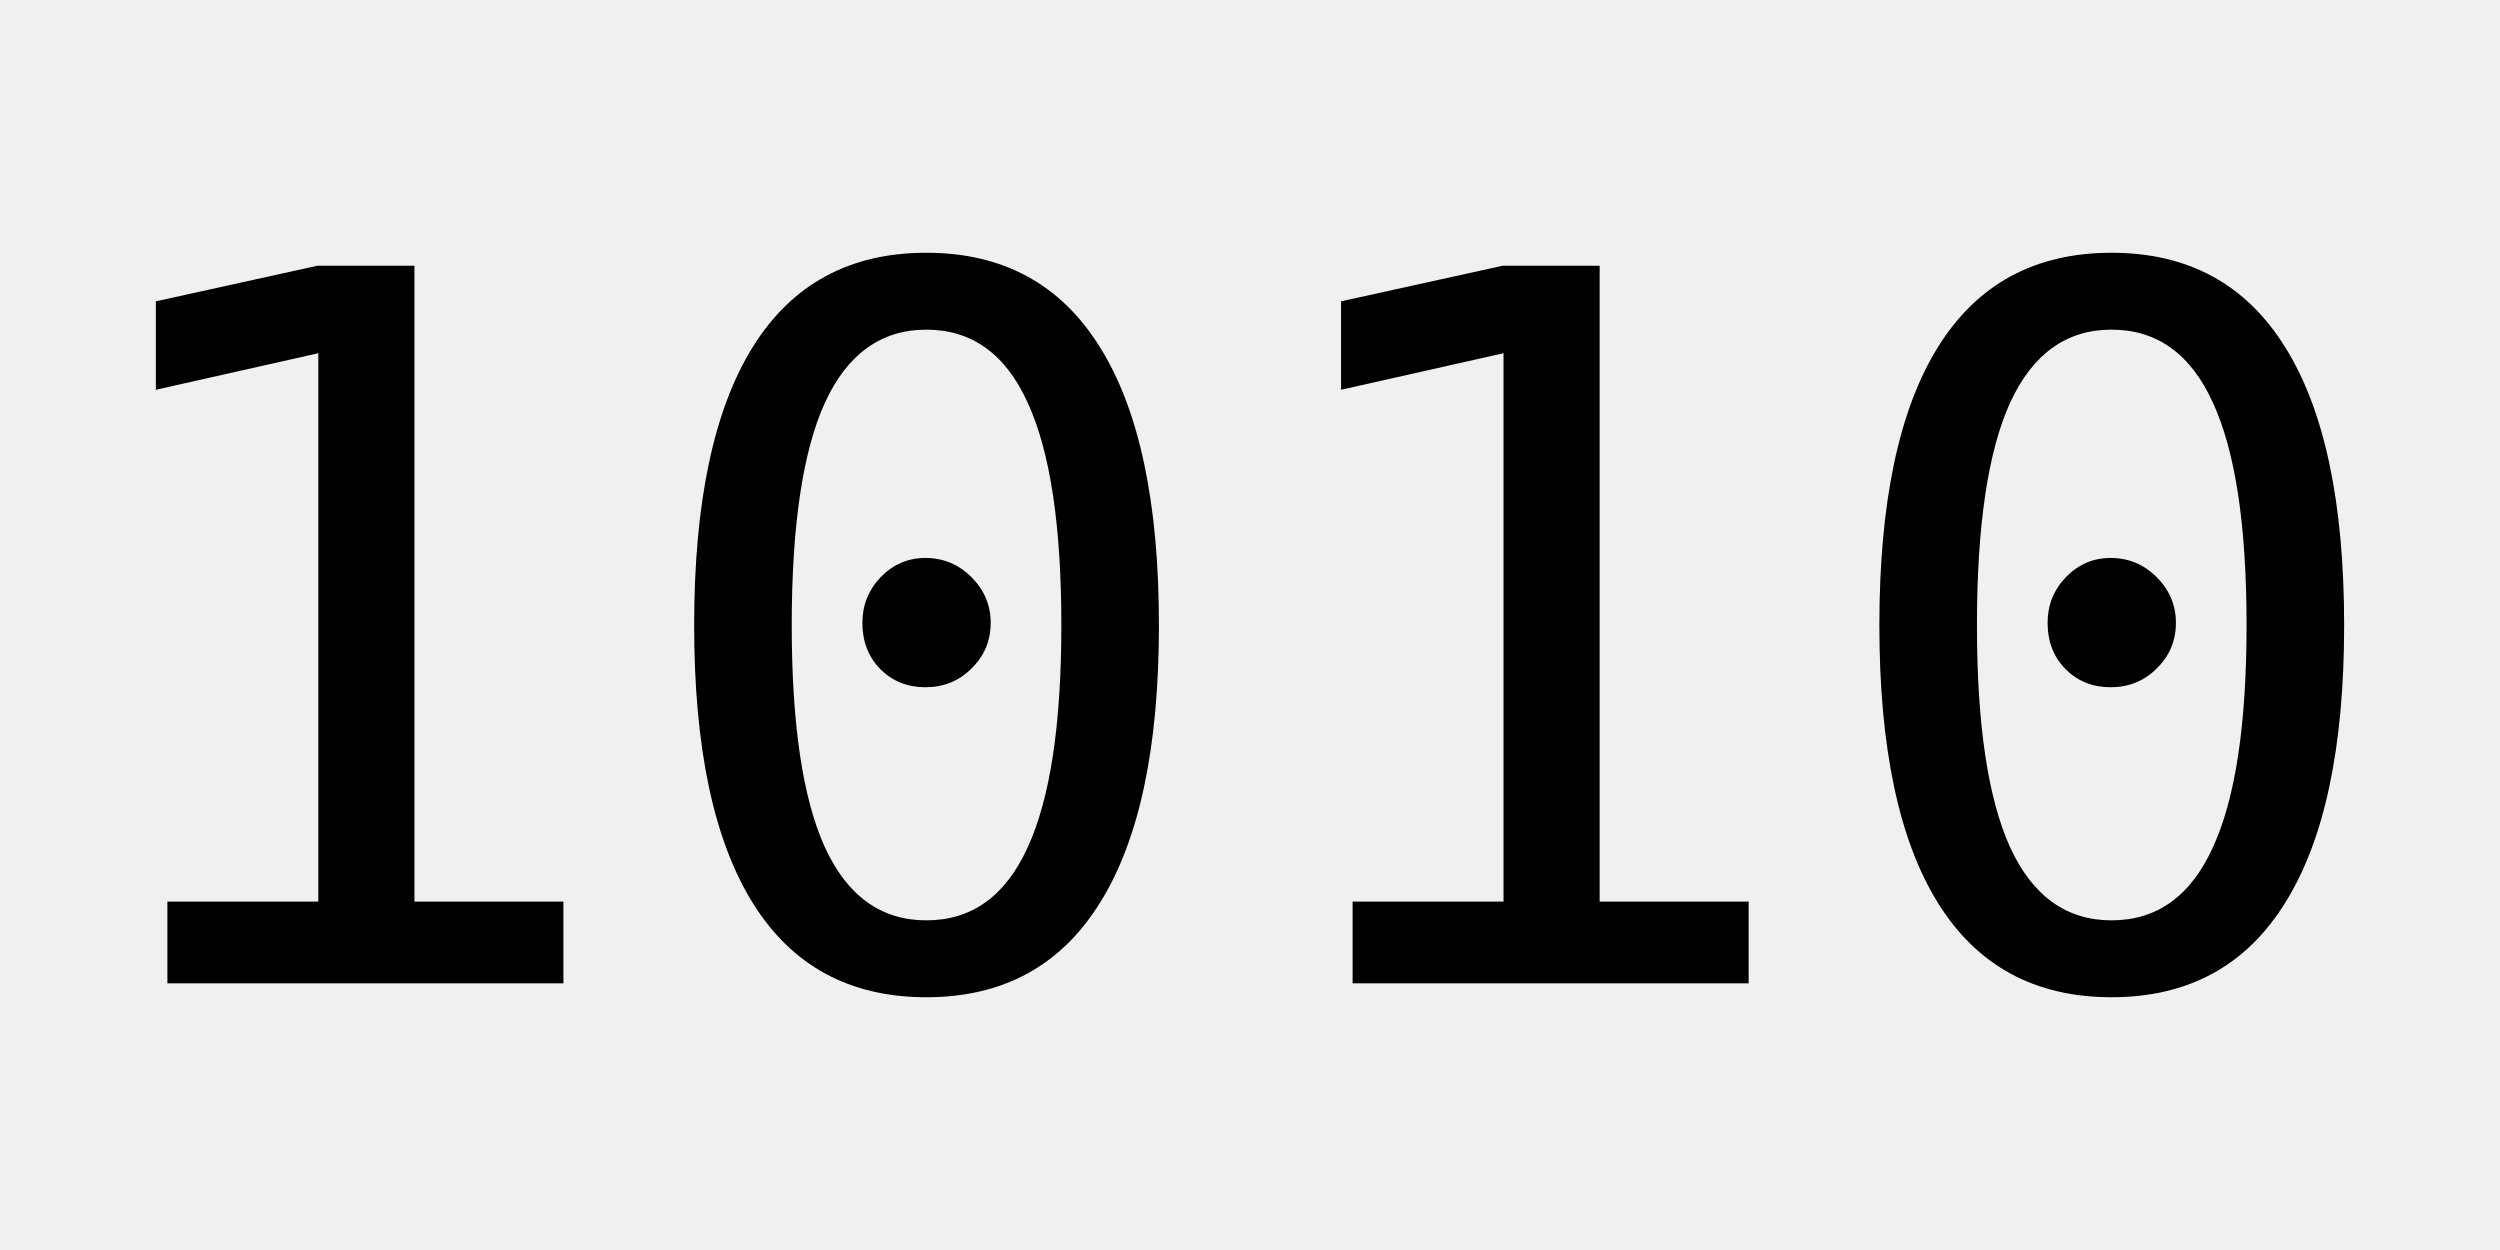
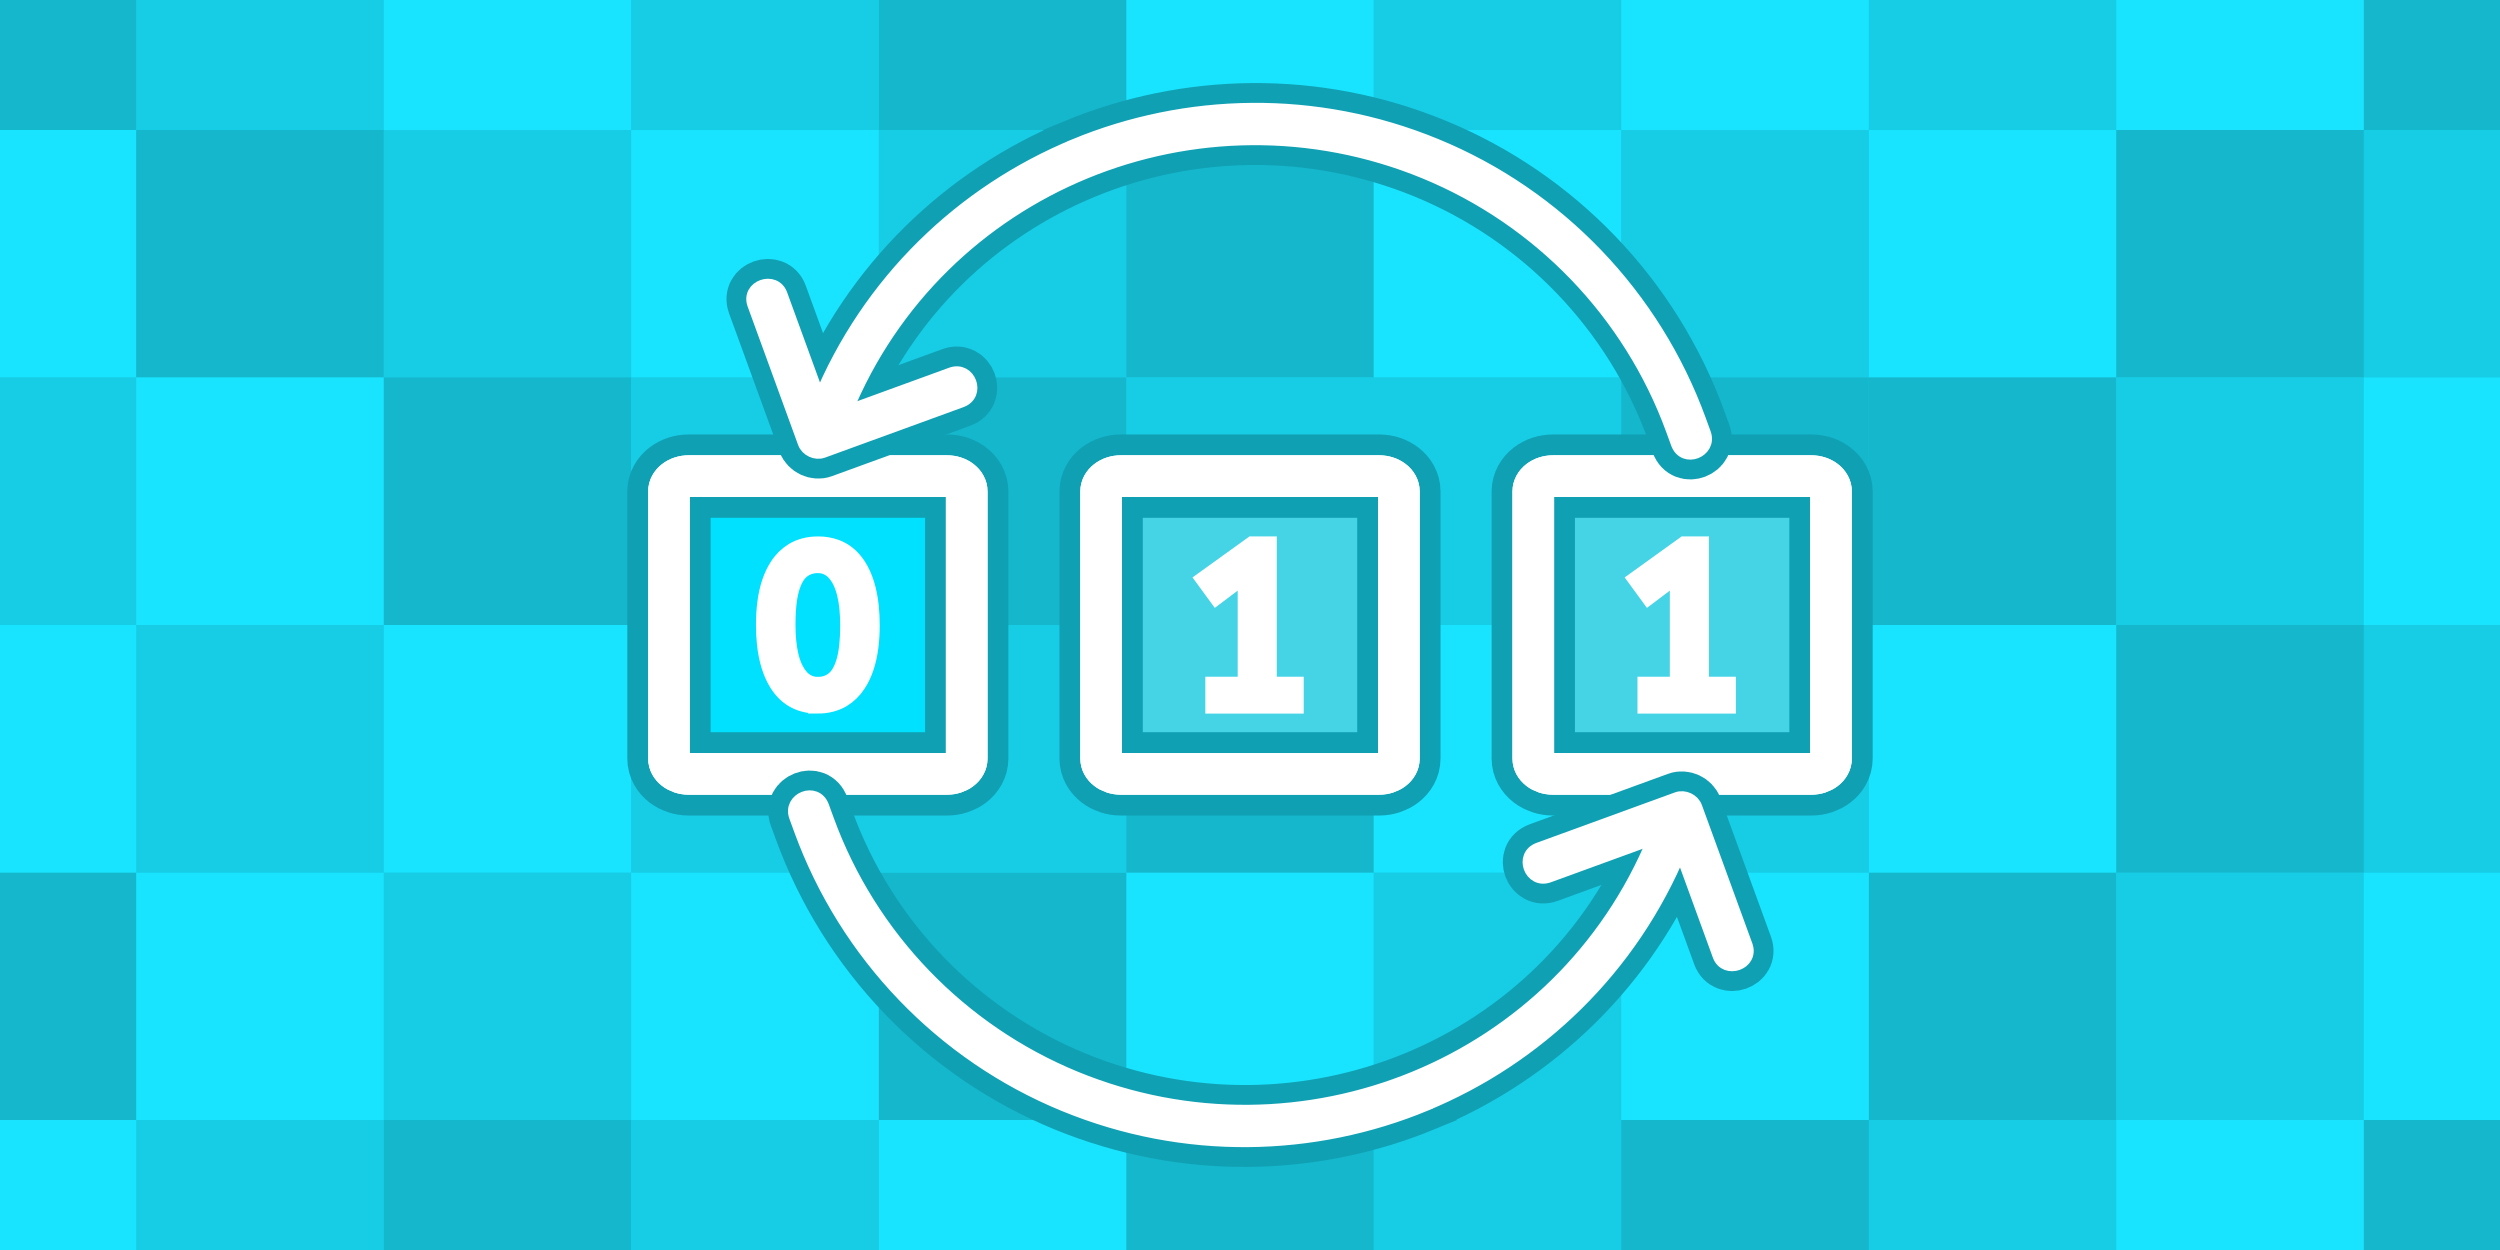
- <svg xmlns="http://www.w3.org/2000/svg" width="600" height="300" viewBox="0 0 158.75 79.375">
-   <g aria-label="1010" style="font-size:62.504px;line-height:1.25;stroke-width:1.563">
-     <path d="M10.63 57.251h9.583V22.43l-10.316 2.32v-5.616l10.255-2.259h6.165v40.377h9.46v5.189H10.63ZM54.761 39.55q0-1.678 1.16-2.9 1.19-1.22 2.838-1.22 1.71 0 2.93 1.22 1.22 1.222 1.22 2.9 0 1.71-1.22 2.9-1.19 1.19-2.93 1.19-1.709 0-2.869-1.16-1.129-1.16-1.129-2.93zm4.06-18.617q-4.304 0-6.44 4.64-2.106 4.638-2.106 14.13 0 9.46 2.105 14.1 2.137 4.639 6.44 4.639 4.334 0 6.44-4.64 2.136-4.638 2.136-14.1 0-9.49-2.136-14.13-2.106-4.639-6.44-4.639zm0-4.883q7.293 0 11.017 5.982 3.754 5.982 3.754 17.67 0 11.66-3.754 17.641-3.724 5.982-11.018 5.982-7.294 0-11.017-5.982-3.724-5.982-3.724-17.64 0-11.69 3.724-17.671 3.723-5.982 11.017-5.982zM85.89 57.251h9.584V22.43l-10.316 2.32v-5.616l10.255-2.259h6.165v40.377h9.461v5.189H85.891ZM130.022 39.55q0-1.678 1.16-2.9 1.19-1.22 2.838-1.22 1.71 0 2.93 1.22 1.22 1.222 1.22 2.9 0 1.71-1.22 2.9-1.19 1.19-2.93 1.19-1.709 0-2.869-1.16-1.129-1.16-1.129-2.93zm4.06-18.617q-4.304 0-6.44 4.64-2.106 4.638-2.106 14.13 0 9.46 2.106 14.1 2.136 4.639 6.44 4.639 4.333 0 6.439-4.64 2.136-4.638 2.136-14.1 0-9.49-2.136-14.13-2.106-4.639-6.44-4.639zm0-4.883q7.293 0 11.017 5.982 3.754 5.982 3.754 17.67 0 11.66-3.754 17.641-3.724 5.982-11.018 5.982-7.294 0-11.017-5.982-3.724-5.982-3.724-17.64 0-11.69 3.724-17.671 3.723-5.982 11.017-5.982z" style="font-family:&quot;DejaVu Sans Mono&quot;;-inkscape-font-specification:&quot;DejaVu Sans Mono&quot;" />
+ <svg xmlns="http://www.w3.org/2000/svg" version="1.1" width="600" height="300" viewBox="26.733,28.218,600,300">
+   <g transform="translate(26.73277,28.21785)">
+     <g data-paper-data="{&quot;isPaintingLayer&quot;:true}" stroke-linejoin="miter" stroke-miterlimit="10" stroke-dasharray="" stroke-dashoffset="0" style="mix-blend-mode: normal">
+       <path d="M-26.733,328.218v-356.436h653.465v356.436z" fill="#17cde6" fill-rule="nonzero" stroke="none" stroke-width="1" stroke-linecap="butt" />
+       <path d="M270.297,268.812v-59.406h59.406v59.406z" data-paper-data="{&quot;index&quot;:null}" fill="#19e4ff" fill-rule="nonzero" stroke="#0d7280" stroke-width="0" stroke-linecap="butt" />
+       <path d="M329.703,268.812v-59.406h59.406v59.406z" data-paper-data="{&quot;index&quot;:null}" fill="#17cde6" fill-rule="nonzero" stroke="#0d7280" stroke-width="0" stroke-linecap="butt" />
+       <path d="M270.297,209.406v-59.406h59.406v59.406z" data-paper-data="{&quot;index&quot;:null}" fill="#14b7cc" fill-rule="nonzero" stroke="#0d7280" stroke-width="0" stroke-linecap="butt" />
+       <path d="M210.891,268.812v-59.406h59.406v59.406z" data-paper-data="{&quot;index&quot;:null}" fill="#14b7cc" fill-rule="nonzero" stroke="#0d7280" stroke-width="0" stroke-linecap="butt" />
+       <path d="M270.297,328.218v-59.406h59.406v59.406z" data-paper-data="{&quot;index&quot;:null}" fill="#14b7cc" fill-rule="nonzero" stroke="#0d7280" stroke-width="0" stroke-linecap="butt" />
+       <path d="M210.891,209.406v-59.406h59.406v59.406z" data-paper-data="{&quot;index&quot;:null}" fill="#17cde6" fill-rule="nonzero" stroke="#0d7280" stroke-width="0" stroke-linecap="butt" />
+       <path d="M329.703,209.406v-59.406h59.406v59.406z" data-paper-data="{&quot;index&quot;:null}" fill="#19e4ff" fill-rule="nonzero" stroke="#0d7280" stroke-width="0" stroke-linecap="butt" />
+       <path d="M329.703,328.218v-59.406h59.406v59.406z" data-paper-data="{&quot;index&quot;:null}" fill="#17cde6" fill-rule="nonzero" stroke="#0d7280" stroke-width="0" stroke-linecap="butt" />
+       <path d="M210.891,328.218v-59.406h59.406v59.406z" data-paper-data="{&quot;index&quot;:null}" fill="#19e4ff" fill-rule="nonzero" stroke="#0d7280" stroke-width="0" stroke-linecap="butt" />
+       <path d="M329.703,31.188v59.406h-59.406v-59.406z" data-paper-data="{&quot;index&quot;:null}" fill="#14b7cc" fill-rule="nonzero" stroke="#0d7280" stroke-width="0" stroke-linecap="butt" />
+       <path d="M389.109,31.188v59.406h-59.406v-59.406z" data-paper-data="{&quot;index&quot;:null}" fill="#19e4ff" fill-rule="nonzero" stroke="#0d7280" stroke-width="0" stroke-linecap="butt" />
+       <path d="M329.703,90.594v59.406h-59.406v-59.406z" data-paper-data="{&quot;index&quot;:null}" fill="#17cde6" fill-rule="nonzero" stroke="#0d7280" stroke-width="0" stroke-linecap="butt" />
+       <path d="M270.297,31.188v59.406h-59.406v-59.406z" data-paper-data="{&quot;index&quot;:null}" fill="#17cde6" fill-rule="nonzero" stroke="#0d7280" stroke-width="0" stroke-linecap="butt" />
+       <path d="M329.703,-28.218v59.406h-59.406v-59.406z" data-paper-data="{&quot;index&quot;:null}" fill="#19e4ff" fill-rule="nonzero" stroke="#0d7280" stroke-width="0" stroke-linecap="butt" />
+       <path d="M270.297,90.594v59.406h-59.406v-59.406z" data-paper-data="{&quot;index&quot;:null}" fill="#14b7cc" fill-rule="nonzero" stroke="#0d7280" stroke-width="0" stroke-linecap="butt" />
+       <path d="M389.109,90.594v59.406h-59.406v-59.406z" data-paper-data="{&quot;index&quot;:null}" fill="#17cde6" fill-rule="nonzero" stroke="#0d7280" stroke-width="0" stroke-linecap="butt" />
+       <path d="M389.109,-28.218v59.406h-59.406v-59.406z" data-paper-data="{&quot;index&quot;:null}" fill="#17cde6" fill-rule="nonzero" stroke="#0d7280" stroke-width="0" stroke-linecap="butt" />
+       <path d="M270.297,-28.218v59.406h-59.406v-59.406z" data-paper-data="{&quot;index&quot;:null}" fill="#14b7cc" fill-rule="nonzero" stroke="#0d7280" stroke-width="0" stroke-linecap="butt" />
+       <path d="M507.921,31.188v59.406h-59.406v-59.406z" data-paper-data="{&quot;index&quot;:null}" fill="#19e4ff" fill-rule="nonzero" stroke="#0d7280" stroke-width="0" stroke-linecap="butt" />
+       <path d="M448.515,31.188v59.406h-59.406v-59.406z" data-paper-data="{&quot;index&quot;:null}" fill="#17cde6" fill-rule="nonzero" stroke="#0d7280" stroke-width="0" stroke-linecap="butt" />
+       <path d="M507.921,90.594v59.406h-59.406v-59.406z" data-paper-data="{&quot;index&quot;:null}" fill="#14b7cc" fill-rule="nonzero" stroke="#0d7280" stroke-width="0" stroke-linecap="butt" />
+       <path d="M567.327,31.188v59.406h-59.406v-59.406z" data-paper-data="{&quot;index&quot;:null}" fill="#14b7cc" fill-rule="nonzero" stroke="#0d7280" stroke-width="0" stroke-linecap="butt" />
+       <path d="M507.921,-28.218v59.406h-59.406v-59.406z" data-paper-data="{&quot;index&quot;:null}" fill="#17cde6" fill-rule="nonzero" stroke="#0d7280" stroke-width="0" stroke-linecap="butt" />
+       <path d="M567.327,90.594v59.406h-59.406v-59.406z" data-paper-data="{&quot;index&quot;:null}" fill="#17cde6" fill-rule="nonzero" stroke="#0d7280" stroke-width="0" stroke-linecap="butt" />
+       <path d="M448.515,90.594v59.406h-59.406v-59.406z" data-paper-data="{&quot;index&quot;:null}" fill="#14b7cc" fill-rule="nonzero" stroke="#0d7280" stroke-width="0" stroke-linecap="butt" />
+       <path d="M448.515,-28.218v59.406h-59.406v-59.406z" data-paper-data="{&quot;index&quot;:null}" fill="#19e4ff" fill-rule="nonzero" stroke="#0d7280" stroke-width="0" stroke-linecap="butt" />
+       <path d="M567.327,-28.218v59.406h-59.406v-59.406z" data-paper-data="{&quot;index&quot;:null}" fill="#19e4ff" fill-rule="nonzero" stroke="#0d7280" stroke-width="0" stroke-linecap="butt" />
+       <path d="M448.515,268.812v-59.406h59.406v59.406z" data-paper-data="{&quot;index&quot;:null}" fill="#14b7cc" fill-rule="nonzero" stroke="#0d7280" stroke-width="0" stroke-linecap="butt" />
+       <path d="M389.109,268.812v-59.406h59.406v59.406z" data-paper-data="{&quot;index&quot;:null}" fill="#19e4ff" fill-rule="nonzero" stroke="#0d7280" stroke-width="0" stroke-linecap="butt" />
+       <path d="M448.515,209.406v-59.406h59.406v59.406z" data-paper-data="{&quot;index&quot;:null}" fill="#19e4ff" fill-rule="nonzero" stroke="#0d7280" stroke-width="0" stroke-linecap="butt" />
+       <path d="M507.921,268.812v-59.406h59.406v59.406z" data-paper-data="{&quot;index&quot;:null}" fill="#17cde6" fill-rule="nonzero" stroke="#0d7280" stroke-width="0" stroke-linecap="butt" />
+       <path d="M448.515,328.218v-59.406h59.406v59.406z" data-paper-data="{&quot;index&quot;:null}" fill="#17cde6" fill-rule="nonzero" stroke="#0d7280" stroke-width="0" stroke-linecap="butt" />
+       <path d="M507.921,209.406v-59.406h59.406v59.406z" data-paper-data="{&quot;index&quot;:null}" fill="#14b7cc" fill-rule="nonzero" stroke="#0d7280" stroke-width="0" stroke-linecap="butt" />
+       <path d="M389.109,209.406v-59.406h59.406v59.406z" data-paper-data="{&quot;index&quot;:null}" fill="#17cde6" fill-rule="nonzero" stroke="#0d7280" stroke-width="0" stroke-linecap="butt" />
+       <path d="M389.109,328.218v-59.406h59.406v59.406z" data-paper-data="{&quot;index&quot;:null}" fill="#14b7cc" fill-rule="nonzero" stroke="#0d7280" stroke-width="0" stroke-linecap="butt" />
+       <path d="M507.921,328.218v-59.406h59.406v59.406z" data-paper-data="{&quot;index&quot;:null}" fill="#19e4ff" fill-rule="nonzero" stroke="#0d7280" stroke-width="0" stroke-linecap="butt" />
+       <path d="M151.485,31.188v59.406h-59.406v-59.406z" data-paper-data="{&quot;index&quot;:null}" fill="#17cde6" fill-rule="nonzero" stroke="#0d7280" stroke-width="0" stroke-linecap="butt" />
+       <path d="M92.079,31.188v59.406h-59.406v-59.406z" data-paper-data="{&quot;index&quot;:null}" fill="#14b7cc" fill-rule="nonzero" stroke="#0d7280" stroke-width="0" stroke-linecap="butt" />
+       <path d="M151.485,90.594v59.406h-59.406v-59.406z" data-paper-data="{&quot;index&quot;:null}" fill="#14b7cc" fill-rule="nonzero" stroke="#0d7280" stroke-width="0" stroke-linecap="butt" />
+       <path d="M210.891,31.188v59.406h-59.406v-59.406z" data-paper-data="{&quot;index&quot;:null}" fill="#19e4ff" fill-rule="nonzero" stroke="#0d7280" stroke-width="0" stroke-linecap="butt" />
+       <path d="M151.485,-28.218v59.406h-59.406v-59.406z" data-paper-data="{&quot;index&quot;:null}" fill="#19e4ff" fill-rule="nonzero" stroke="#0d7280" stroke-width="0" stroke-linecap="butt" />
+       <path d="M210.891,90.594v59.406h-59.406v-59.406z" data-paper-data="{&quot;index&quot;:null}" fill="#17cde6" fill-rule="nonzero" stroke="#0d7280" stroke-width="0" stroke-linecap="butt" />
+       <path d="M92.079,90.594v59.406h-59.406v-59.406z" data-paper-data="{&quot;index&quot;:null}" fill="#19e4ff" fill-rule="nonzero" stroke="#0d7280" stroke-width="0" stroke-linecap="butt" />
+       <path d="M92.079,-28.218v59.406h-59.406v-59.406z" data-paper-data="{&quot;index&quot;:null}" fill="#17cde6" fill-rule="nonzero" stroke="#0d7280" stroke-width="0" stroke-linecap="butt" />
+       <path d="M210.891,-28.218v59.406h-59.406v-59.406z" data-paper-data="{&quot;index&quot;:null}" fill="#17cde6" fill-rule="nonzero" stroke="#0d7280" stroke-width="0" stroke-linecap="butt" />
+       <path d="M92.079,268.812v-59.406h59.406v59.406z" data-paper-data="{&quot;index&quot;:null}" fill="#17cde6" fill-rule="nonzero" stroke="#0d7280" stroke-width="0" stroke-linecap="butt" />
+       <path d="M32.673,268.812v-59.406h59.406v59.406z" data-paper-data="{&quot;index&quot;:null}" fill="#19e4ff" fill-rule="nonzero" stroke="#0d7280" stroke-width="0" stroke-linecap="butt" />
+       <path d="M92.079,209.406v-59.406h59.406v59.406z" data-paper-data="{&quot;index&quot;:null}" fill="#19e4ff" fill-rule="nonzero" stroke="#0d7280" stroke-width="0" stroke-linecap="butt" />
+       <path d="M151.485,268.812v-59.406h59.406v59.406z" data-paper-data="{&quot;index&quot;:null}" fill="#19e4ff" fill-rule="nonzero" stroke="#0d7280" stroke-width="0" stroke-linecap="butt" />
+       <path d="M92.079,328.218v-59.406h59.406v59.406z" data-paper-data="{&quot;index&quot;:null}" fill="#14b7cc" fill-rule="nonzero" stroke="#0d7280" stroke-width="0" stroke-linecap="butt" />
+       <path d="M151.485,209.406v-59.406h59.406v59.406z" data-paper-data="{&quot;index&quot;:null}" fill="#17cde6" fill-rule="nonzero" stroke="#0d7280" stroke-width="0" stroke-linecap="butt" />
+       <path d="M32.673,209.406v-59.406h59.406v59.406z" data-paper-data="{&quot;index&quot;:null}" fill="#17cde6" fill-rule="nonzero" stroke="#0d7280" stroke-width="0" stroke-linecap="butt" />
+       <path d="M32.673,328.218v-59.406h59.406v59.406z" data-paper-data="{&quot;index&quot;:null}" fill="#17cde6" fill-rule="nonzero" stroke="#0d7280" stroke-width="0" stroke-linecap="butt" />
+       <path d="M151.485,328.218v-59.406h59.406v59.406z" data-paper-data="{&quot;index&quot;:null}" fill="#17cde6" fill-rule="nonzero" stroke="#0d7280" stroke-width="0" stroke-linecap="butt" />
+       <path d="M-26.733,268.812v-59.406h59.406v59.406z" data-paper-data="{&quot;index&quot;:null}" fill="#14b7cc" fill-rule="nonzero" stroke="#0d7280" stroke-width="0" stroke-linecap="butt" />
+       <path d="M-26.733,209.406v-59.406h59.406v59.406z" data-paper-data="{&quot;index&quot;:null}" fill="#19e4ff" fill-rule="nonzero" stroke="#0d7280" stroke-width="0" stroke-linecap="butt" />
+       <path d="M-26.733,328.218v-59.406h59.406v59.406z" data-paper-data="{&quot;index&quot;:null}" fill="#19e4ff" fill-rule="nonzero" stroke="#0d7280" stroke-width="0" stroke-linecap="butt" />
+       <path d="M32.673,31.188v59.406h-59.406v-59.406z" data-paper-data="{&quot;index&quot;:null}" fill="#19e4ff" fill-rule="nonzero" stroke="#0d7280" stroke-width="0" stroke-linecap="butt" />
+       <path d="M32.673,90.594v59.406h-59.406v-59.406z" data-paper-data="{&quot;index&quot;:null}" fill="#17cde6" fill-rule="nonzero" stroke="#0d7280" stroke-width="0" stroke-linecap="butt" />
+       <path d="M32.673,-28.218v59.406h-59.406v-59.406z" data-paper-data="{&quot;index&quot;:null}" fill="#14b7cc" fill-rule="nonzero" stroke="#0d7280" stroke-width="0" stroke-linecap="butt" />
+       <path d="M567.327,268.812v-59.406h59.406v59.406z" data-paper-data="{&quot;index&quot;:null}" fill="#19e4ff" fill-rule="nonzero" stroke="#0d7280" stroke-width="0" stroke-linecap="butt" />
+       <path d="M567.327,209.406v-59.406h59.406v59.406z" data-paper-data="{&quot;index&quot;:null}" fill="#17cde6" fill-rule="nonzero" stroke="#0d7280" stroke-width="0" stroke-linecap="butt" />
+       <path d="M567.327,328.218v-59.406h59.406v59.406z" data-paper-data="{&quot;index&quot;:null}" fill="#14b7cc" fill-rule="nonzero" stroke="#0d7280" stroke-width="0" stroke-linecap="butt" />
+       <path d="M626.733,31.188v59.406h-59.406v-59.406z" data-paper-data="{&quot;index&quot;:null}" fill="#17cde6" fill-rule="nonzero" stroke="#0d7280" stroke-width="0" stroke-linecap="butt" />
+       <path d="M626.733,90.594v59.406h-59.406v-59.406z" data-paper-data="{&quot;index&quot;:null}" fill="#19e4ff" fill-rule="nonzero" stroke="#0d7280" stroke-width="0" stroke-linecap="butt" />
+       <path d="M626.733,-28.218v59.406h-59.406v-59.406z" data-paper-data="{&quot;index&quot;:null}" fill="#14b7cc" fill-rule="nonzero" stroke="#0d7280" stroke-width="0" stroke-linecap="butt" />
+       <g>
+         <path d="M227.275,114.27c2.611,0 4.738,1.652 4.738,3.68v64.1c0,2.028 -2.127,3.68 -4.738,3.68h-61.984c-2.611,0 -4.738,-1.652 -4.738,-3.68v-64.1c0,-2.028 2.127,-3.68 4.738,-3.68z" data-paper-data="{&quot;noHover&quot;:false,&quot;origItem&quot;:[&quot;Path&quot;,{&quot;applyMatrix&quot;:true,&quot;segments&quot;:[[[726.5281,181.04885],[0,0],[0,-10.02498]],[[708.34495,162.8657],[10.02498,0],[0,0]],[[391.65505,162.8657],[0,0],[-10.02498,0]],[[373.4719,181.04885],[0,-10.02498],[0,0]],[[373.4719,418.94509],[0,0],[0,10.02498]],[[391.65505,437.12824],[-10.02498,0],[0,0]],[[708.34495,437.12824],[0,0],[10.02498,0]],[[726.5281,418.94509],[0,10.02498],[0,0]]],&quot;closed&quot;:true,&quot;fillColor&quot;:[0,0,0,1]}],&quot;index&quot;:null}" fill="#00e1ff" fill-rule="nonzero" stroke="#10a0b3" stroke-width="20" stroke-linecap="butt" />
+         <path d="M227.275,114.27c2.611,0 4.738,1.652 4.738,3.68v64.1c0,2.028 -2.127,3.68 -4.738,3.68h-61.984c-2.611,0 -4.738,-1.652 -4.738,-3.68v-64.1c0,-2.028 2.127,-3.68 4.738,-3.68z" data-paper-data="{&quot;noHover&quot;:false,&quot;origItem&quot;:[&quot;Path&quot;,{&quot;applyMatrix&quot;:true,&quot;segments&quot;:[[[726.5281,181.04885],[0,0],[0,-10.02498]],[[708.34495,162.8657],[10.02498,0],[0,0]],[[391.65505,162.8657],[0,0],[-10.02498,0]],[[373.4719,181.04885],[0,-10.02498],[0,0]],[[373.4719,418.94509],[0,0],[0,10.02498]],[[391.65505,437.12824],[-10.02498,0],[0,0]],[[708.34495,437.12824],[0,0],[10.02498,0]],[[726.5281,418.94509],[0,10.02498],[0,0]]],&quot;closed&quot;:true,&quot;fillColor&quot;:[0,0,0,1]}],&quot;index&quot;:null}" fill="none" fill-rule="nonzero" stroke="#ffffff" stroke-width="10" stroke-linecap="butt" />
+         <path d="M196.23,169.008c-4.096,0 -7.211,-1.671 -9.346,-5.014c-1.577,-2.469 -2.572,-5.668 -2.984,-9.597c-0.15,-1.478 -0.223,-2.963 -0.219,-4.448c-0.008,-1.763 0.099,-3.524 0.32,-5.272c0.47,-3.569 1.457,-6.485 2.961,-8.747c0.905,-1.408 2.12,-2.591 3.551,-3.46c1.661,-0.984 3.601,-1.476 5.822,-1.476c1.429,-0.018 2.849,0.219 4.194,0.702c1.998,0.741 3.649,2.07 4.954,3.987c0.068,0.099 0.134,0.199 0.198,0.3c1.571,2.446 2.564,5.631 2.979,9.555c0.154,1.501 0.228,3.008 0.224,4.517c0.008,1.763 -0.099,3.524 -0.321,5.272c-0.47,3.569 -1.457,6.485 -2.961,8.747c-0.906,1.408 -2.12,2.591 -3.551,3.46c-1.66,0.984 -3.601,1.476 -5.821,1.476zM196.283,164.702c0.791,0.008 1.577,-0.125 2.321,-0.391c0.635,-0.233 1.225,-0.571 1.748,-1c0.49,-0.409 0.914,-0.891 1.256,-1.43c0.549,-0.842 1.005,-1.897 1.369,-3.165c0.611,-2.13 0.917,-4.991 0.919,-8.583c0,-0.009 0,-0.019 0,-0.028c0.004,-1.334 -0.055,-2.668 -0.179,-3.997c-0.257,-2.658 -0.79,-4.841 -1.601,-6.549c-0.077,-0.162 -0.158,-0.322 -0.242,-0.48c-0.352,-0.675 -0.788,-1.304 -1.298,-1.87c-1.083,-1.235 -2.652,-1.933 -4.294,-1.911c-0.791,-0.008 -1.577,0.125 -2.321,0.391c-0.635,0.233 -1.225,0.571 -1.748,1c-1.138,0.928 -2.013,2.45 -2.625,4.568c-0.222,0.786 -0.393,1.585 -0.514,2.392c-0.27,1.746 -0.405,3.828 -0.405,6.245c-0.005,1.334 0.055,2.668 0.178,3.997c0.257,2.658 0.79,4.841 1.601,6.549c0.077,0.162 0.158,0.322 0.242,0.48c0.352,0.675 0.788,1.304 1.298,1.87c1.083,1.235 2.652,1.933 4.294,1.911z" fill="#ffffff" fill-rule="evenodd" stroke="#ffffff" stroke-width="4.5" stroke-linecap="round" />
+         <path d="M227.275,114.27c2.611,0 4.738,1.652 4.738,3.68v64.1c0,2.028 -2.127,3.68 -4.738,3.68h-61.984c-2.611,0 -4.738,-1.652 -4.738,-3.68v-64.1c0,-2.028 2.127,-3.68 4.738,-3.68z" data-paper-data="{&quot;noHover&quot;:false,&quot;origItem&quot;:[&quot;Path&quot;,{&quot;applyMatrix&quot;:true,&quot;segments&quot;:[[[726.5281,181.04885],[0,0],[0,-10.02498]],[[708.34495,162.8657],[10.02498,0],[0,0]],[[391.65505,162.8657],[0,0],[-10.02498,0]],[[373.4719,181.04885],[0,-10.02498],[0,0]],[[373.4719,418.94509],[0,0],[0,10.02498]],[[391.65505,437.12824],[-10.02498,0],[0,0]],[[708.34495,437.12824],[0,0],[10.02498,0]],[[726.5281,418.94509],[0,10.02498],[0,0]]],&quot;closed&quot;:true,&quot;fillColor&quot;:[0,0,0,1]}],&quot;index&quot;:null}" fill="none" fill-rule="nonzero" stroke="#ffffff" stroke-width="10" stroke-linecap="butt" />
+       </g>
+       <g>
+         <path d="M330.992,114.27c2.611,0 4.738,1.652 4.738,3.68v64.1c0,2.028 -2.127,3.68 -4.738,3.68h-61.984c-2.611,0 -4.738,-1.652 -4.738,-3.68v-64.1c0,-2.028 2.127,-3.68 4.738,-3.68z" data-paper-data="{&quot;noHover&quot;:false,&quot;origItem&quot;:[&quot;Path&quot;,{&quot;applyMatrix&quot;:true,&quot;segments&quot;:[[[726.5281,181.04885],[0,0],[0,-10.02498]],[[708.34495,162.8657],[10.02498,0],[0,0]],[[391.65505,162.8657],[0,0],[-10.02498,0]],[[373.4719,181.04885],[0,-10.02498],[0,0]],[[373.4719,418.94509],[0,0],[0,10.02498]],[[391.65505,437.12824],[-10.02498,0],[0,0]],[[708.34495,437.12824],[0,0],[10.02498,0]],[[726.5281,418.94509],[0,10.02498],[0,0]]],&quot;closed&quot;:true,&quot;fillColor&quot;:[0,0,0,1]}],&quot;index&quot;:null}" fill="#45d3e6" fill-rule="nonzero" stroke="#10a0b3" stroke-width="20" stroke-linecap="butt" />
+         <path d="M330.992,114.27c2.611,0 4.738,1.652 4.738,3.68v64.1c0,2.028 -2.127,3.68 -4.738,3.68h-61.984c-2.611,0 -4.738,-1.652 -4.738,-3.68v-64.1c0,-2.028 2.127,-3.68 4.738,-3.68z" data-paper-data="{&quot;noHover&quot;:false,&quot;origItem&quot;:[&quot;Path&quot;,{&quot;applyMatrix&quot;:true,&quot;segments&quot;:[[[726.5281,181.04885],[0,0],[0,-10.02498]],[[708.34495,162.8657],[10.02498,0],[0,0]],[[391.65505,162.8657],[0,0],[-10.02498,0]],[[373.4719,181.04885],[0,-10.02498],[0,0]],[[373.4719,418.94509],[0,0],[0,10.02498]],[[391.65505,437.12824],[-10.02498,0],[0,0]],[[708.34495,437.12824],[0,0],[10.02498,0]],[[726.5281,418.94509],[0,10.02498],[0,0]]],&quot;closed&quot;:true,&quot;fillColor&quot;:[0,0,0,1]}],&quot;index&quot;:null}" fill="none" fill-rule="nonzero" stroke="#ffffff" stroke-width="10" stroke-linecap="butt" />
+         <path d="M310.645,169.008h-19.117v-4.345h7.766v-27.426l-7.277,5.485l-2.661,-3.639l11.242,-8.092h3.584v33.671h6.463z" fill="#ffffff" fill-rule="evenodd" stroke="#ffffff" stroke-width="4.5" stroke-linecap="round" />
+         <path d="M330.992,114.27c2.611,0 4.738,1.652 4.738,3.68v64.1c0,2.028 -2.127,3.68 -4.738,3.68h-61.984c-2.611,0 -4.738,-1.652 -4.738,-3.68v-64.1c0,-2.028 2.127,-3.68 4.738,-3.68z" data-paper-data="{&quot;noHover&quot;:false,&quot;origItem&quot;:[&quot;Path&quot;,{&quot;applyMatrix&quot;:true,&quot;segments&quot;:[[[726.5281,181.04885],[0,0],[0,-10.02498]],[[708.34495,162.8657],[10.02498,0],[0,0]],[[391.65505,162.8657],[0,0],[-10.02498,0]],[[373.4719,181.04885],[0,-10.02498],[0,0]],[[373.4719,418.94509],[0,0],[0,10.02498]],[[391.65505,437.12824],[-10.02498,0],[0,0]],[[708.34495,437.12824],[0,0],[10.02498,0]],[[726.5281,418.94509],[0,10.02498],[0,0]]],&quot;closed&quot;:true,&quot;fillColor&quot;:[0,0,0,1]}],&quot;index&quot;:null}" fill="none" fill-rule="nonzero" stroke="#ffffff" stroke-width="10" stroke-linecap="butt" />
+       </g>
+       <g>
+         <path d="M434.709,114.27c2.611,0 4.738,1.652 4.738,3.68v64.1c0,2.028 -2.127,3.68 -4.738,3.68h-61.984c-2.611,0 -4.738,-1.652 -4.738,-3.68v-64.1c0,-2.028 2.127,-3.68 4.738,-3.68z" data-paper-data="{&quot;noHover&quot;:false,&quot;origItem&quot;:[&quot;Path&quot;,{&quot;applyMatrix&quot;:true,&quot;segments&quot;:[[[726.5281,181.04885],[0,0],[0,-10.02498]],[[708.34495,162.8657],[10.02498,0],[0,0]],[[391.65505,162.8657],[0,0],[-10.02498,0]],[[373.4719,181.04885],[0,-10.02498],[0,0]],[[373.4719,418.94509],[0,0],[0,10.02498]],[[391.65505,437.12824],[-10.02498,0],[0,0]],[[708.34495,437.12824],[0,0],[10.02498,0]],[[726.5281,418.94509],[0,10.02498],[0,0]]],&quot;closed&quot;:true,&quot;fillColor&quot;:[0,0,0,1]}],&quot;index&quot;:null}" fill="#45d3e6" fill-rule="nonzero" stroke="#10a0b3" stroke-width="20" stroke-linecap="butt" />
+         <path d="M434.709,114.27c2.611,0 4.738,1.652 4.738,3.68v64.1c0,2.028 -2.127,3.68 -4.738,3.68h-61.984c-2.611,0 -4.738,-1.652 -4.738,-3.68v-64.1c0,-2.028 2.127,-3.68 4.738,-3.68z" data-paper-data="{&quot;noHover&quot;:false,&quot;origItem&quot;:[&quot;Path&quot;,{&quot;applyMatrix&quot;:true,&quot;segments&quot;:[[[726.5281,181.04885],[0,0],[0,-10.02498]],[[708.34495,162.8657],[10.02498,0],[0,0]],[[391.65505,162.8657],[0,0],[-10.02498,0]],[[373.4719,181.04885],[0,-10.02498],[0,0]],[[373.4719,418.94509],[0,0],[0,10.02498]],[[391.65505,437.12824],[-10.02498,0],[0,0]],[[708.34495,437.12824],[0,0],[10.02498,0]],[[726.5281,418.94509],[0,10.02498],[0,0]]],&quot;closed&quot;:true,&quot;fillColor&quot;:[0,0,0,1]}],&quot;index&quot;:null}" fill="none" fill-rule="nonzero" stroke="#ffffff" stroke-width="10" stroke-linecap="butt" />
+         <path d="M414.362,169.008h-19.117v-4.345h7.766v-27.426l-7.277,5.485l-2.661,-3.639l11.242,-8.092h3.584v33.671h6.463z" fill="#ffffff" fill-rule="evenodd" stroke="#ffffff" stroke-width="4.5" stroke-linecap="round" />
+         <path d="M434.709,114.27c2.611,0 4.738,1.652 4.738,3.68v64.1c0,2.028 -2.127,3.68 -4.738,3.68h-61.984c-2.611,0 -4.738,-1.652 -4.738,-3.68v-64.1c0,-2.028 2.127,-3.68 4.738,-3.68z" data-paper-data="{&quot;noHover&quot;:false,&quot;origItem&quot;:[&quot;Path&quot;,{&quot;applyMatrix&quot;:true,&quot;segments&quot;:[[[726.5281,181.04885],[0,0],[0,-10.02498]],[[708.34495,162.8657],[10.02498,0],[0,0]],[[391.65505,162.8657],[0,0],[-10.02498,0]],[[373.4719,181.04885],[0,-10.02498],[0,0]],[[373.4719,418.94509],[0,0],[0,10.02498]],[[391.65505,437.12824],[-10.02498,0],[0,0]],[[708.34495,437.12824],[0,0],[10.02498,0]],[[726.5281,418.94509],[0,10.02498],[0,0]]],&quot;closed&quot;:true,&quot;fillColor&quot;:[0,0,0,1]}],&quot;index&quot;:null}" fill="none" fill-rule="nonzero" stroke="#ffffff" stroke-width="10" stroke-linecap="butt" />
+       </g>
+       <g fill-rule="nonzero" stroke-linecap="butt">
+         <g data-paper-data="{&quot;index&quot;:null}" fill="#10a0b3" stroke="#10a0b3" stroke-width="12.5">
+           <path d="M257.84,34.848c26.846,-11.097 57.887,-11.966 86.751,-0.103c29.449,12.086 52.471,36.15 63.371,66.048l1.18,3.236c1.567,4.299 -4.987,6.967 -6.644,2.422l-1.18,-3.236c-10.222,-28.038 -31.881,-50.491 -59.462,-61.828c-54.254,-22.252 -116.535,3.201 -138.793,57.42c-1.738,4.42 -8.189,1.57 -6.57,-2.535c11.86,-28.892 34.512,-50.316 61.351,-61.41z" />
+           <path d="M187.498,70.665l10.9,29.898l29.898,-10.9c4.405,-1.606 6.9,5.011 2.422,6.644l-33.22,12.111c-1.741,0.635 -3.899,-0.37 -4.533,-2.111l-12.111,-33.22c-1.608,-4.412 5.094,-6.674 6.644,-2.422z" />
+         </g>
+         <g data-paper-data="{&quot;index&quot;:null}" fill="#ffffff" stroke="#ffffff" stroke-width="3">
+           <path d="M257.84,34.848c26.846,-11.097 57.887,-11.966 86.751,-0.103c29.449,12.086 52.471,36.15 63.371,66.048l1.18,3.236c1.567,4.299 -4.987,6.967 -6.644,2.422l-1.18,-3.236c-10.222,-28.038 -31.881,-50.491 -59.462,-61.828c-54.254,-22.252 -116.535,3.201 -138.793,57.42c-1.738,4.42 -8.189,1.57 -6.57,-2.535c11.86,-28.892 34.512,-50.316 61.351,-61.41z" />
+           <path d="M187.498,70.665l10.9,29.898l29.898,-10.9c4.405,-1.606 6.9,5.011 2.422,6.644l-33.22,12.111c-1.741,0.635 -3.899,-0.37 -4.533,-2.111l-12.111,-33.22c-1.608,-4.412 5.094,-6.674 6.644,-2.422z" />
+         </g>
+       </g>
+       <g data-paper-data="{&quot;index&quot;:null}" fill-rule="nonzero" stroke-linecap="butt">
+         <g data-paper-data="{&quot;index&quot;:null}" fill="#10a0b3" stroke="#10a0b3" stroke-width="12.5">
+           <path d="M342.16,265.152c-26.846,11.097 -57.887,11.966 -86.751,0.103c-29.449,-12.086 -52.471,-36.15 -63.371,-66.048l-1.18,-3.236c-1.567,-4.299 4.987,-6.967 6.644,-2.422l1.18,3.236c10.222,28.038 31.881,50.491 59.462,61.828c54.254,22.252 116.535,-3.201 138.793,-57.42c1.738,-4.42 8.189,-1.57 6.57,2.535c-11.86,28.892 -34.512,50.316 -61.351,61.41z" />
+           <path d="M412.502,229.335l-10.9,-29.898l-29.898,10.9c-4.405,1.606 -6.9,-5.011 -2.422,-6.644l33.22,-12.111c1.741,-0.635 3.899,0.37 4.533,2.111l12.111,33.22c1.608,4.412 -5.094,6.674 -6.644,2.422z" />
+         </g>
+         <g data-paper-data="{&quot;index&quot;:null}" fill="#ffffff" stroke="#ffffff" stroke-width="3">
+           <path d="M342.16,265.152c-26.846,11.097 -57.887,11.966 -86.751,0.103c-29.449,-12.086 -52.471,-36.15 -63.371,-66.048l-1.18,-3.236c-1.567,-4.299 4.987,-6.967 6.644,-2.422l1.18,3.236c10.222,28.038 31.881,50.491 59.462,61.828c54.254,22.252 116.535,-3.201 138.793,-57.42c1.738,-4.42 8.189,-1.57 6.57,2.535c-11.86,28.892 -34.512,50.316 -61.351,61.41z" />
+           <path d="M412.502,229.335l-10.9,-29.898l-29.898,10.9c-4.405,1.606 -6.9,-5.011 -2.422,-6.644l33.22,-12.111c1.741,-0.635 3.899,0.37 4.533,2.111l12.111,33.22c1.608,4.412 -5.094,6.674 -6.644,2.422z" />
+         </g>
+       </g>
+     </g>
  </g>
</svg>
